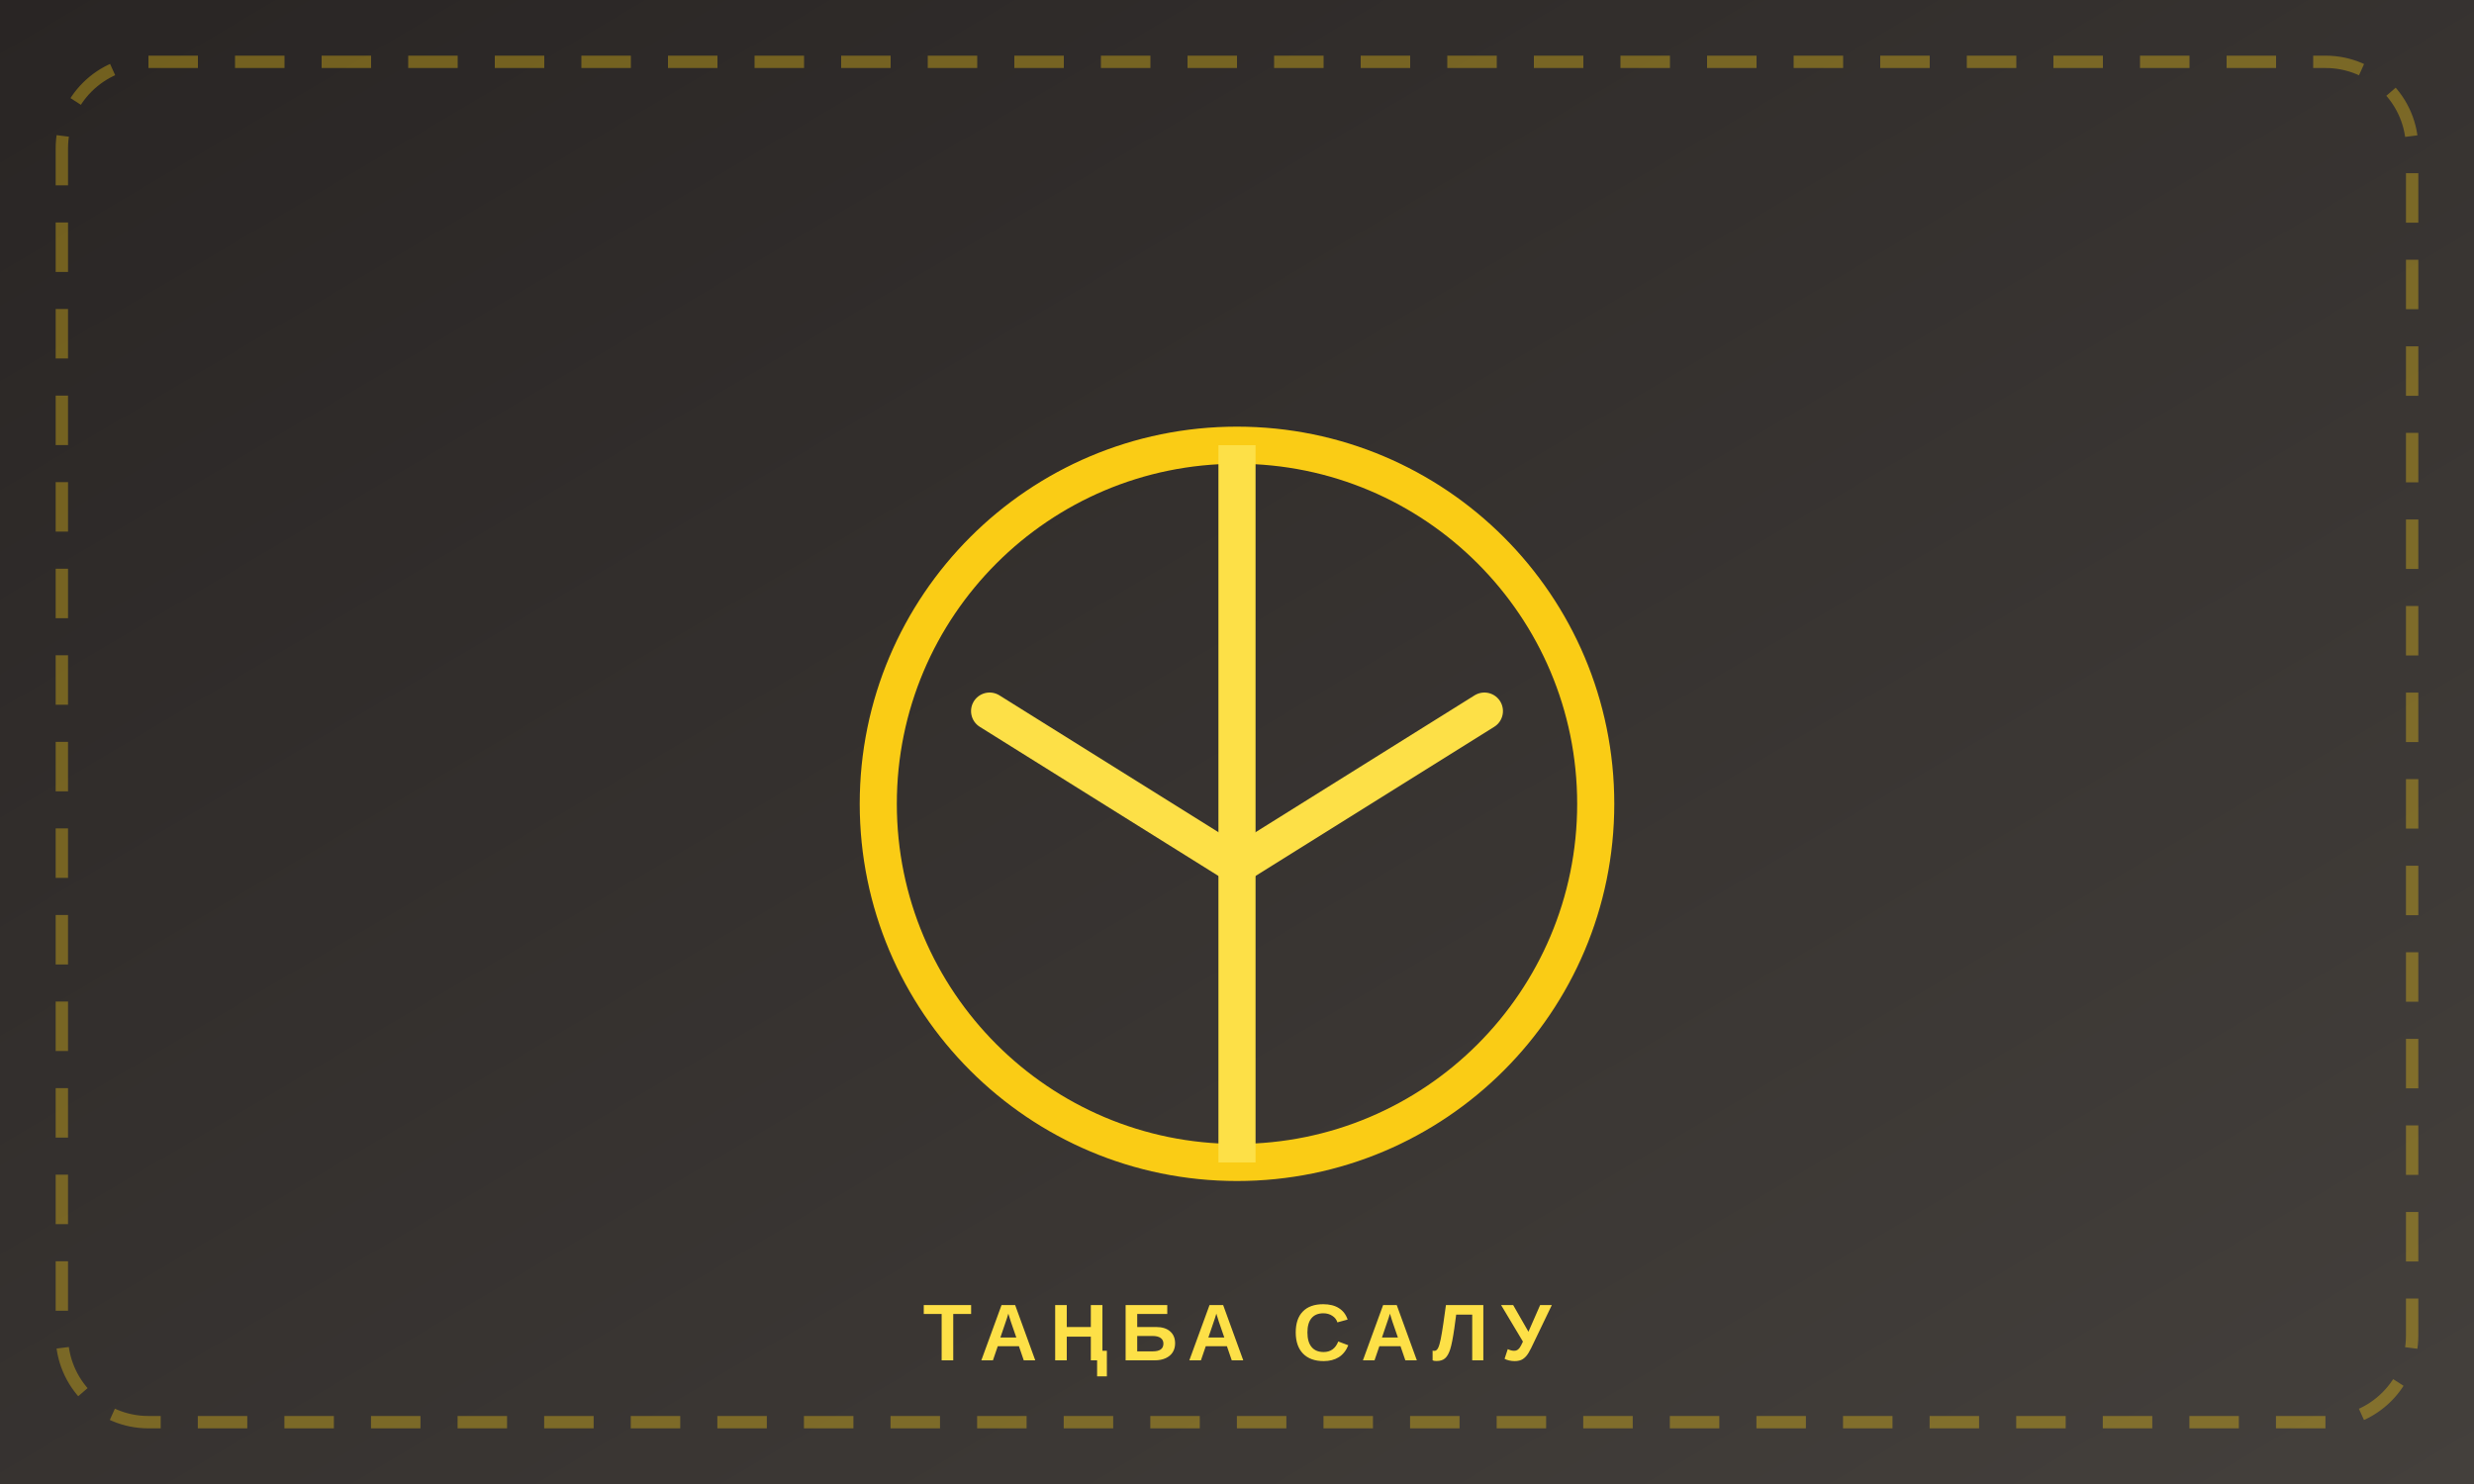
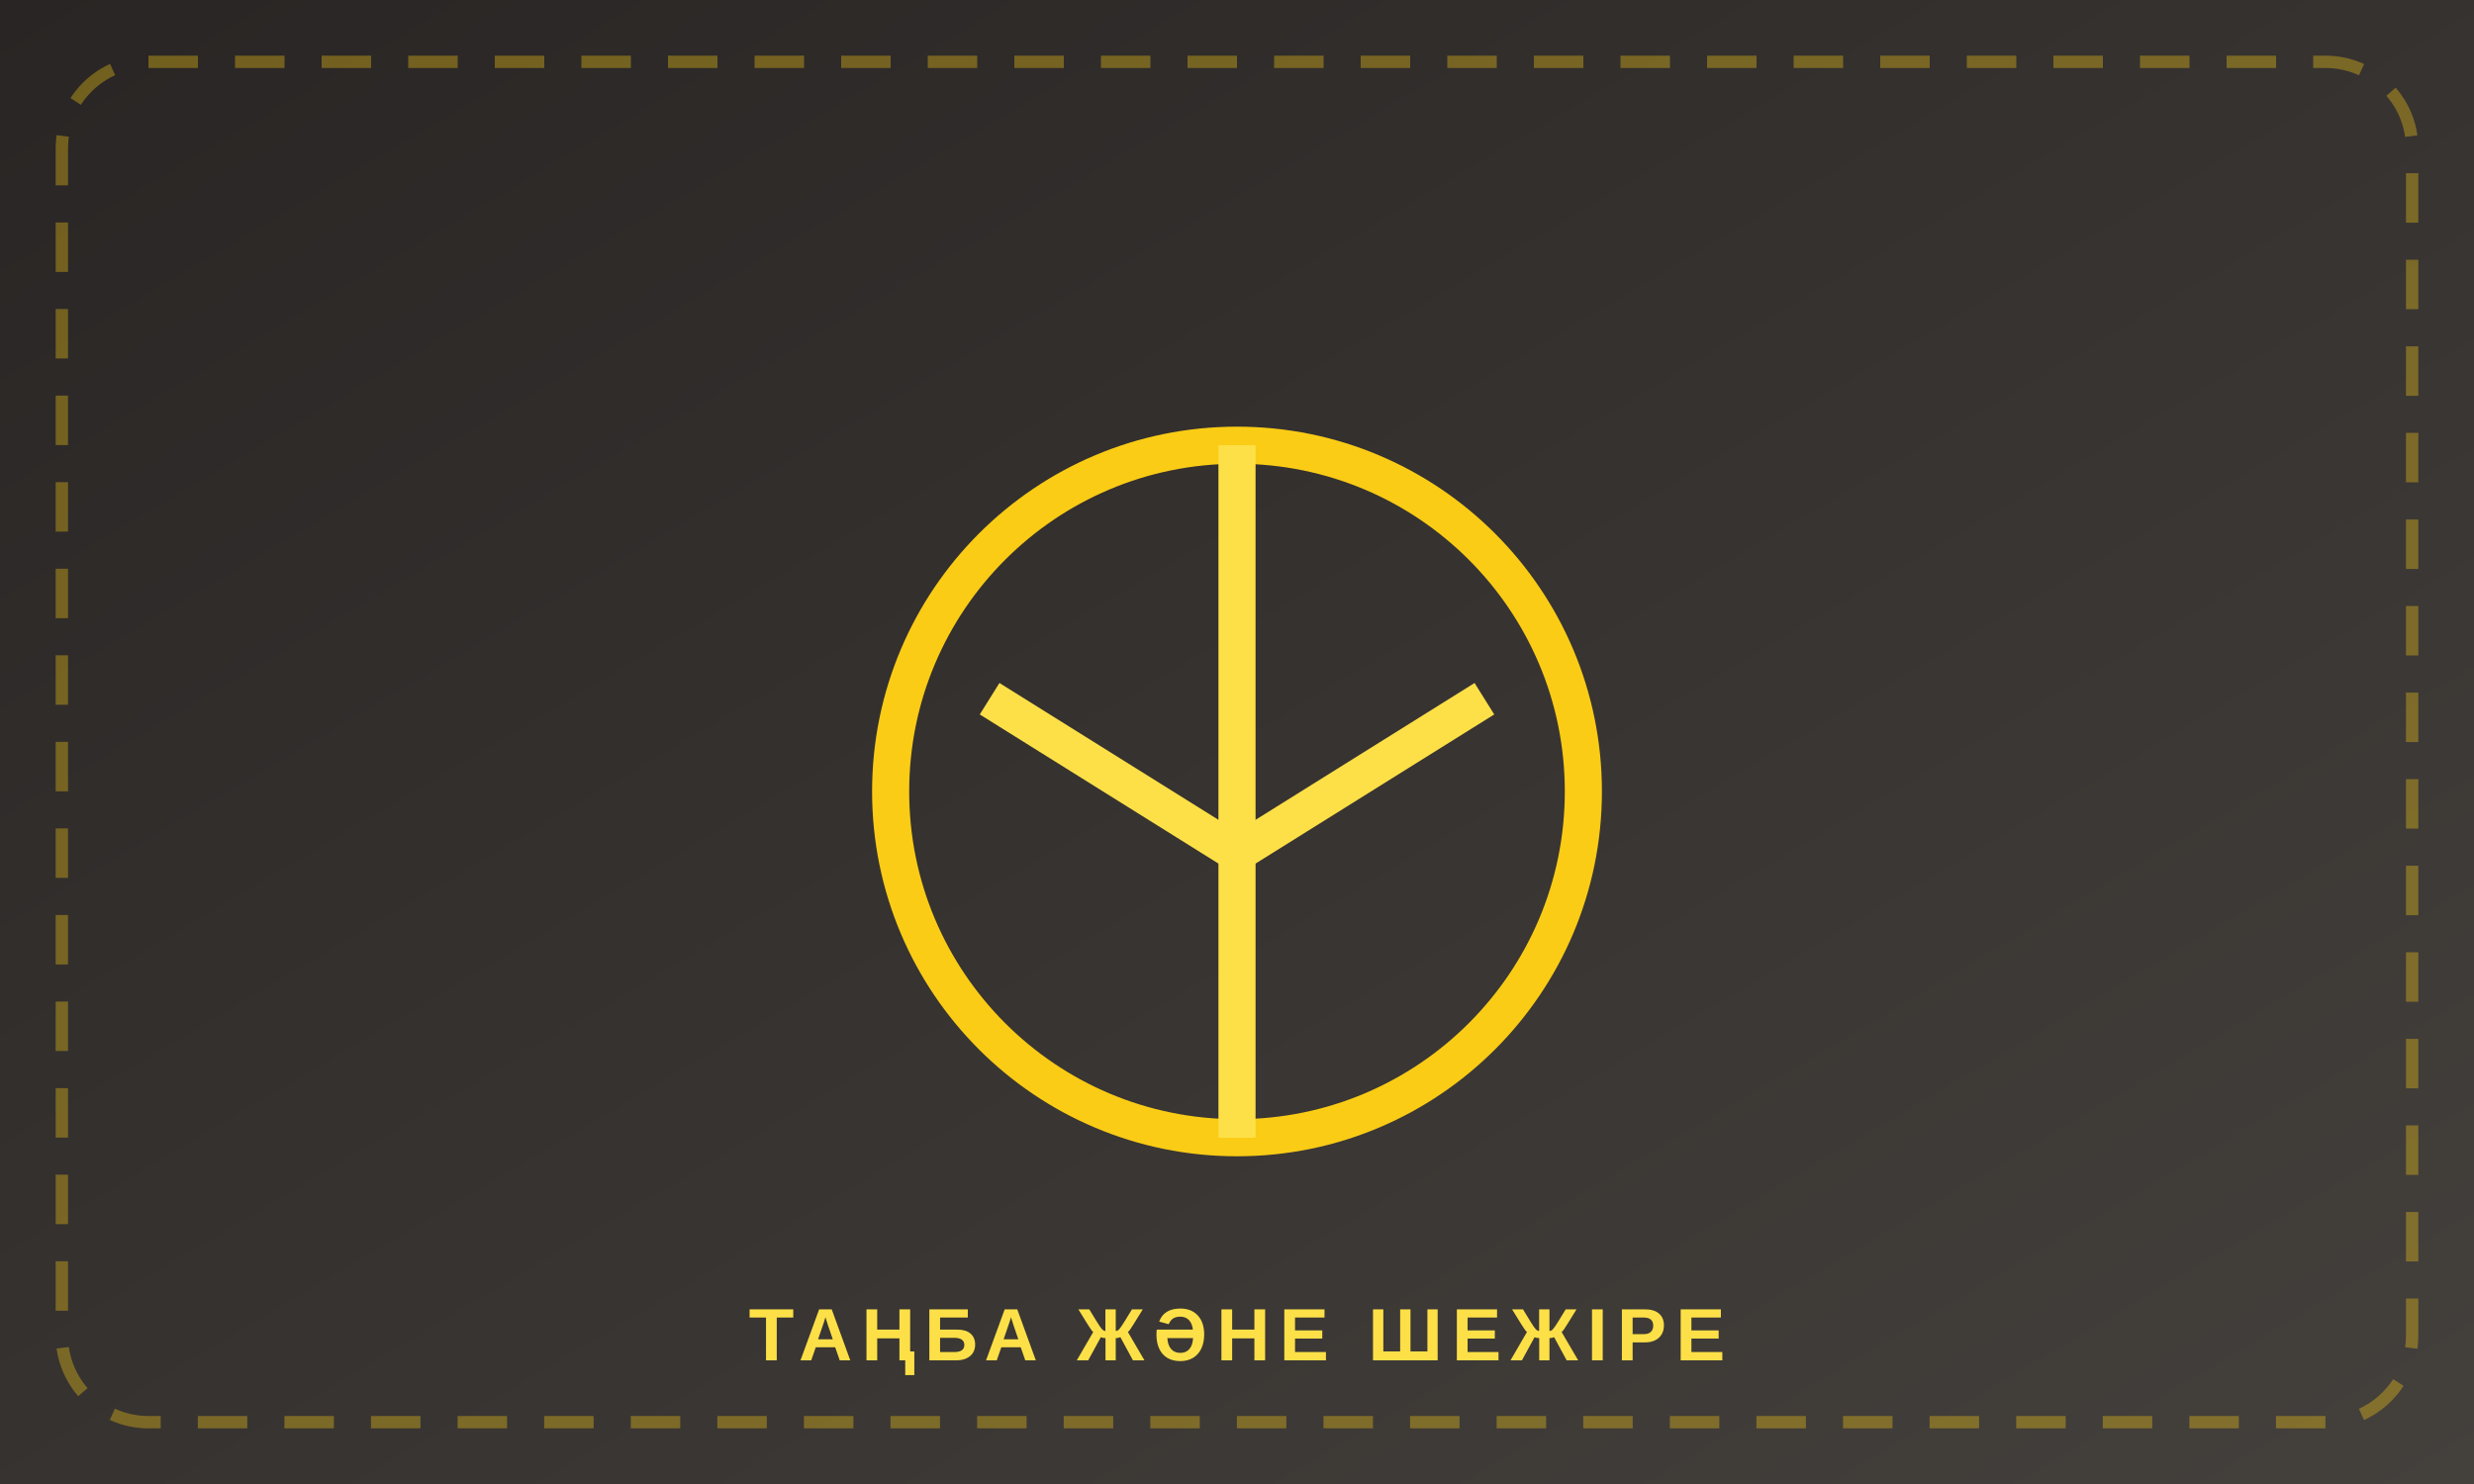
<svg xmlns="http://www.w3.org/2000/svg" viewBox="0 0 400 240" width="400" height="240">
  <defs>
    <linearGradient id="g_tanba" x1="0" y1="0" x2="1" y2="1">
      <stop offset="0%" stop-color="#292524" />
      <stop offset="100%" stop-color="#44403c" />
    </linearGradient>
  </defs>
  <rect width="400" height="240" fill="url(#g_tanba)" />
  <rect x="10" y="10" width="380" height="220" rx="14" fill="none" stroke="#facc15" stroke-opacity="0.35" stroke-width="2" stroke-dasharray="8 6" />
-   <circle cx="200" cy="130" r="58" stroke="#facc15" stroke-width="6" fill="none" />
-   <line x1="200" y1="72" x2="200" y2="188" stroke="#fde047" stroke-width="6" />
-   <path d="M160 115 L200 140 L240 115" stroke="#fde047" stroke-width="6" fill="none" stroke-linecap="round" />
-   <text x="200" y="220" fill="#fde047" font-family="Arial, sans-serif" font-size="13" font-weight="bold" letter-spacing="2" text-anchor="middle">ТАҢБА САЛУ</text>
+   <circle cx="200" cy="128" r="56" stroke="#facc15" stroke-width="6" fill="none" />
+   <line x1="200" y1="72" x2="200" y2="184" stroke="#fde047" stroke-width="6" />
+   <path d="M160 113 L200 138 L240 113" stroke="#fde047" stroke-width="6" fill="none" />
+   <text x="200" y="220" fill="#fde047" font-family="Arial, sans-serif" font-size="12" font-weight="bold" letter-spacing="1.5" text-anchor="middle">ТАҢБА ЖӘНЕ ШЕЖІРЕ</text>
</svg>
